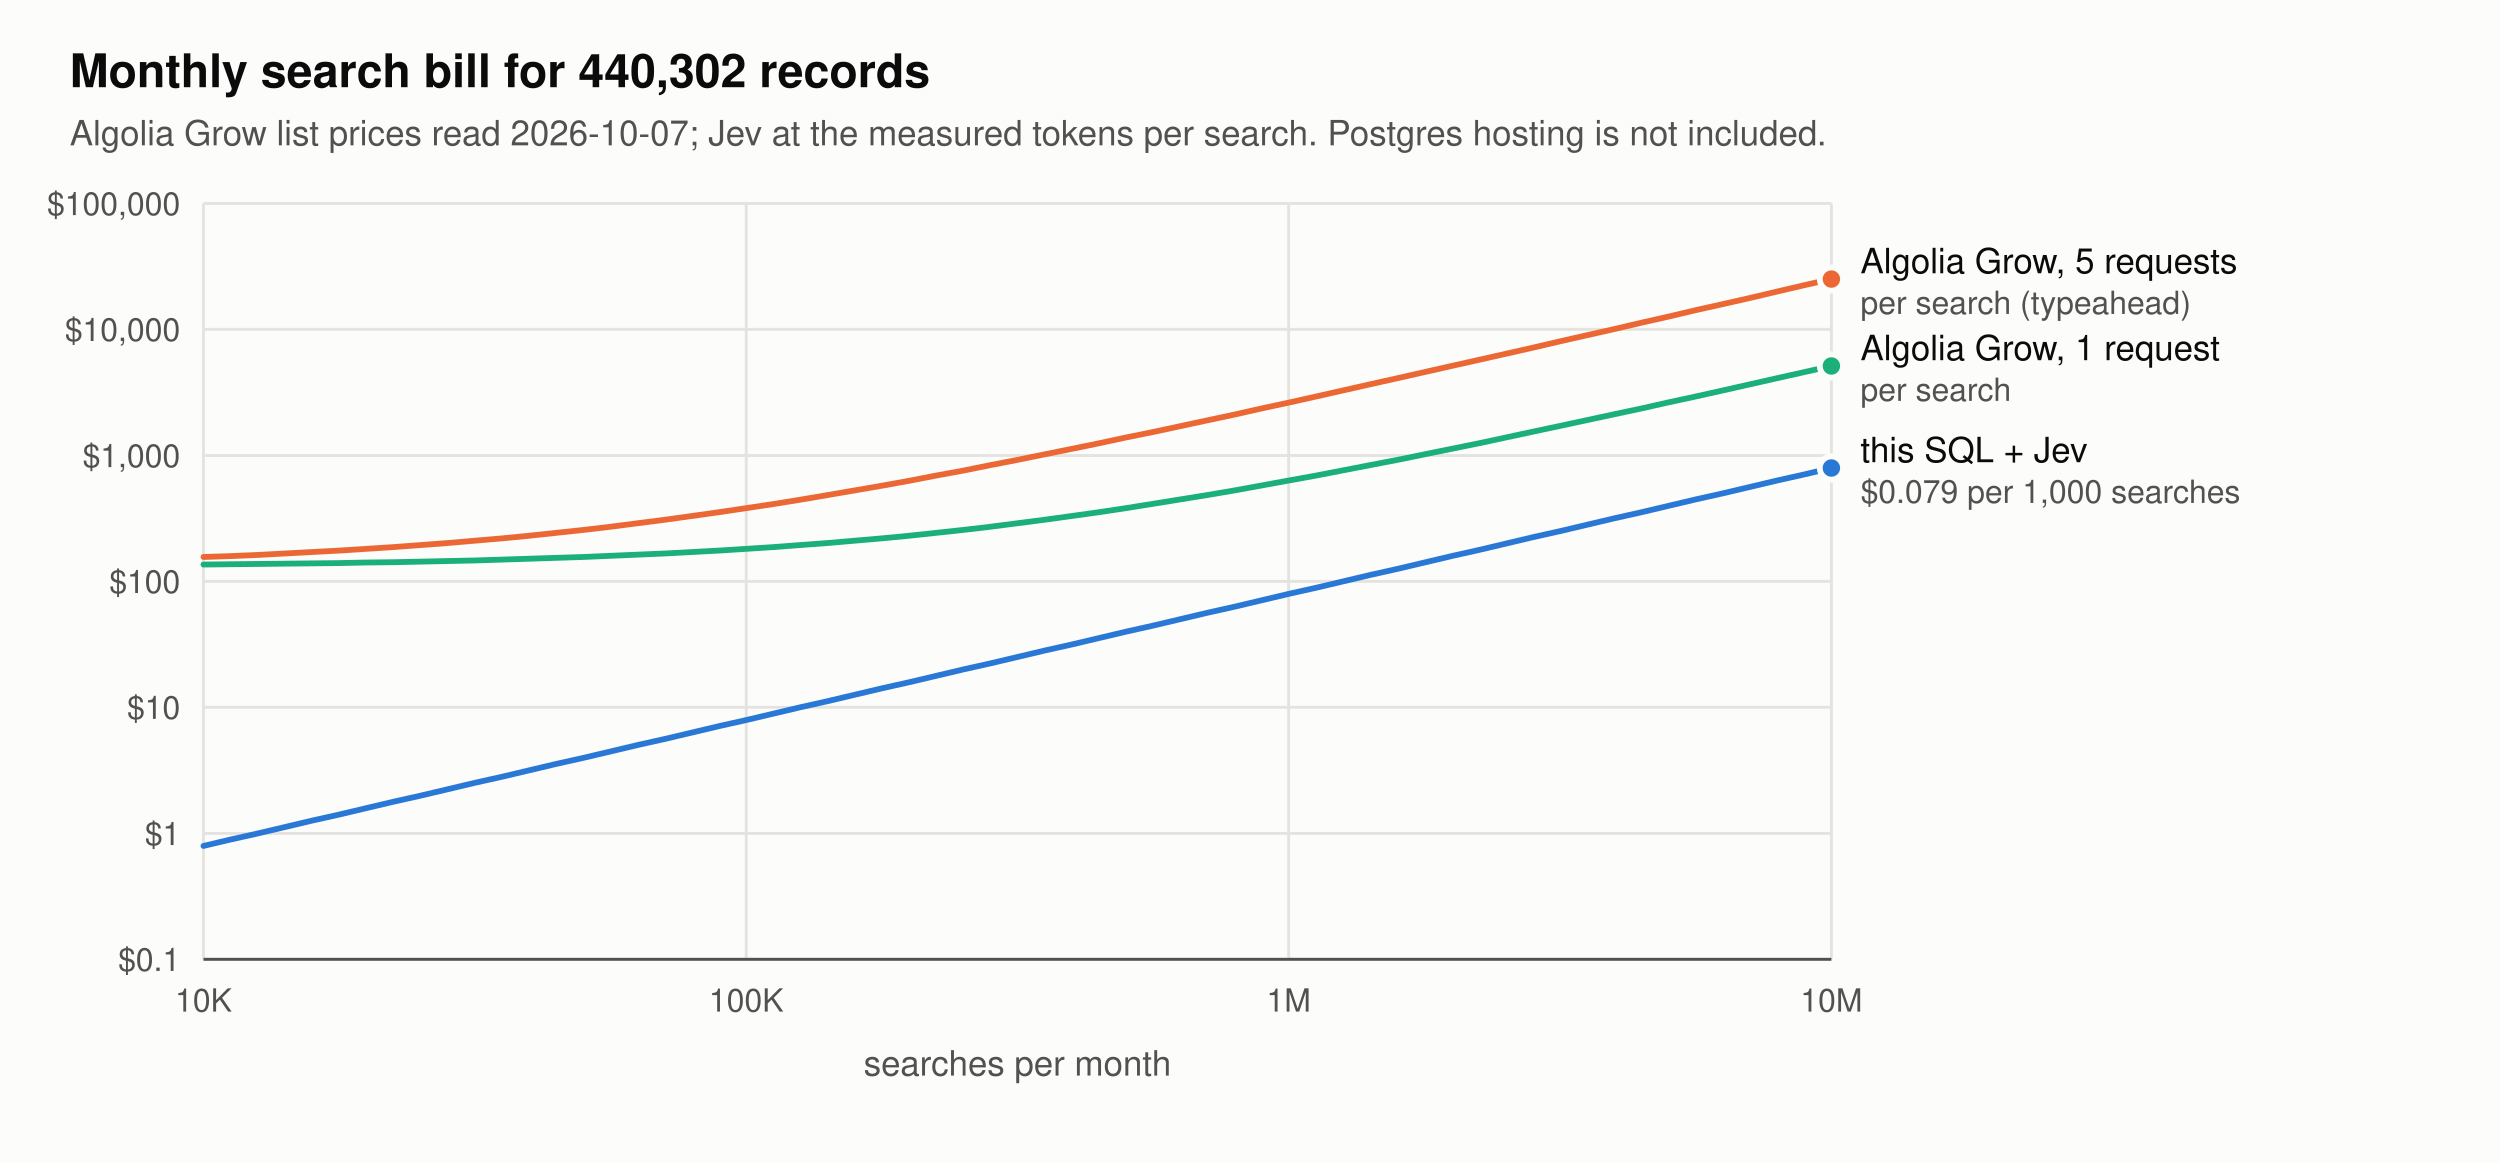
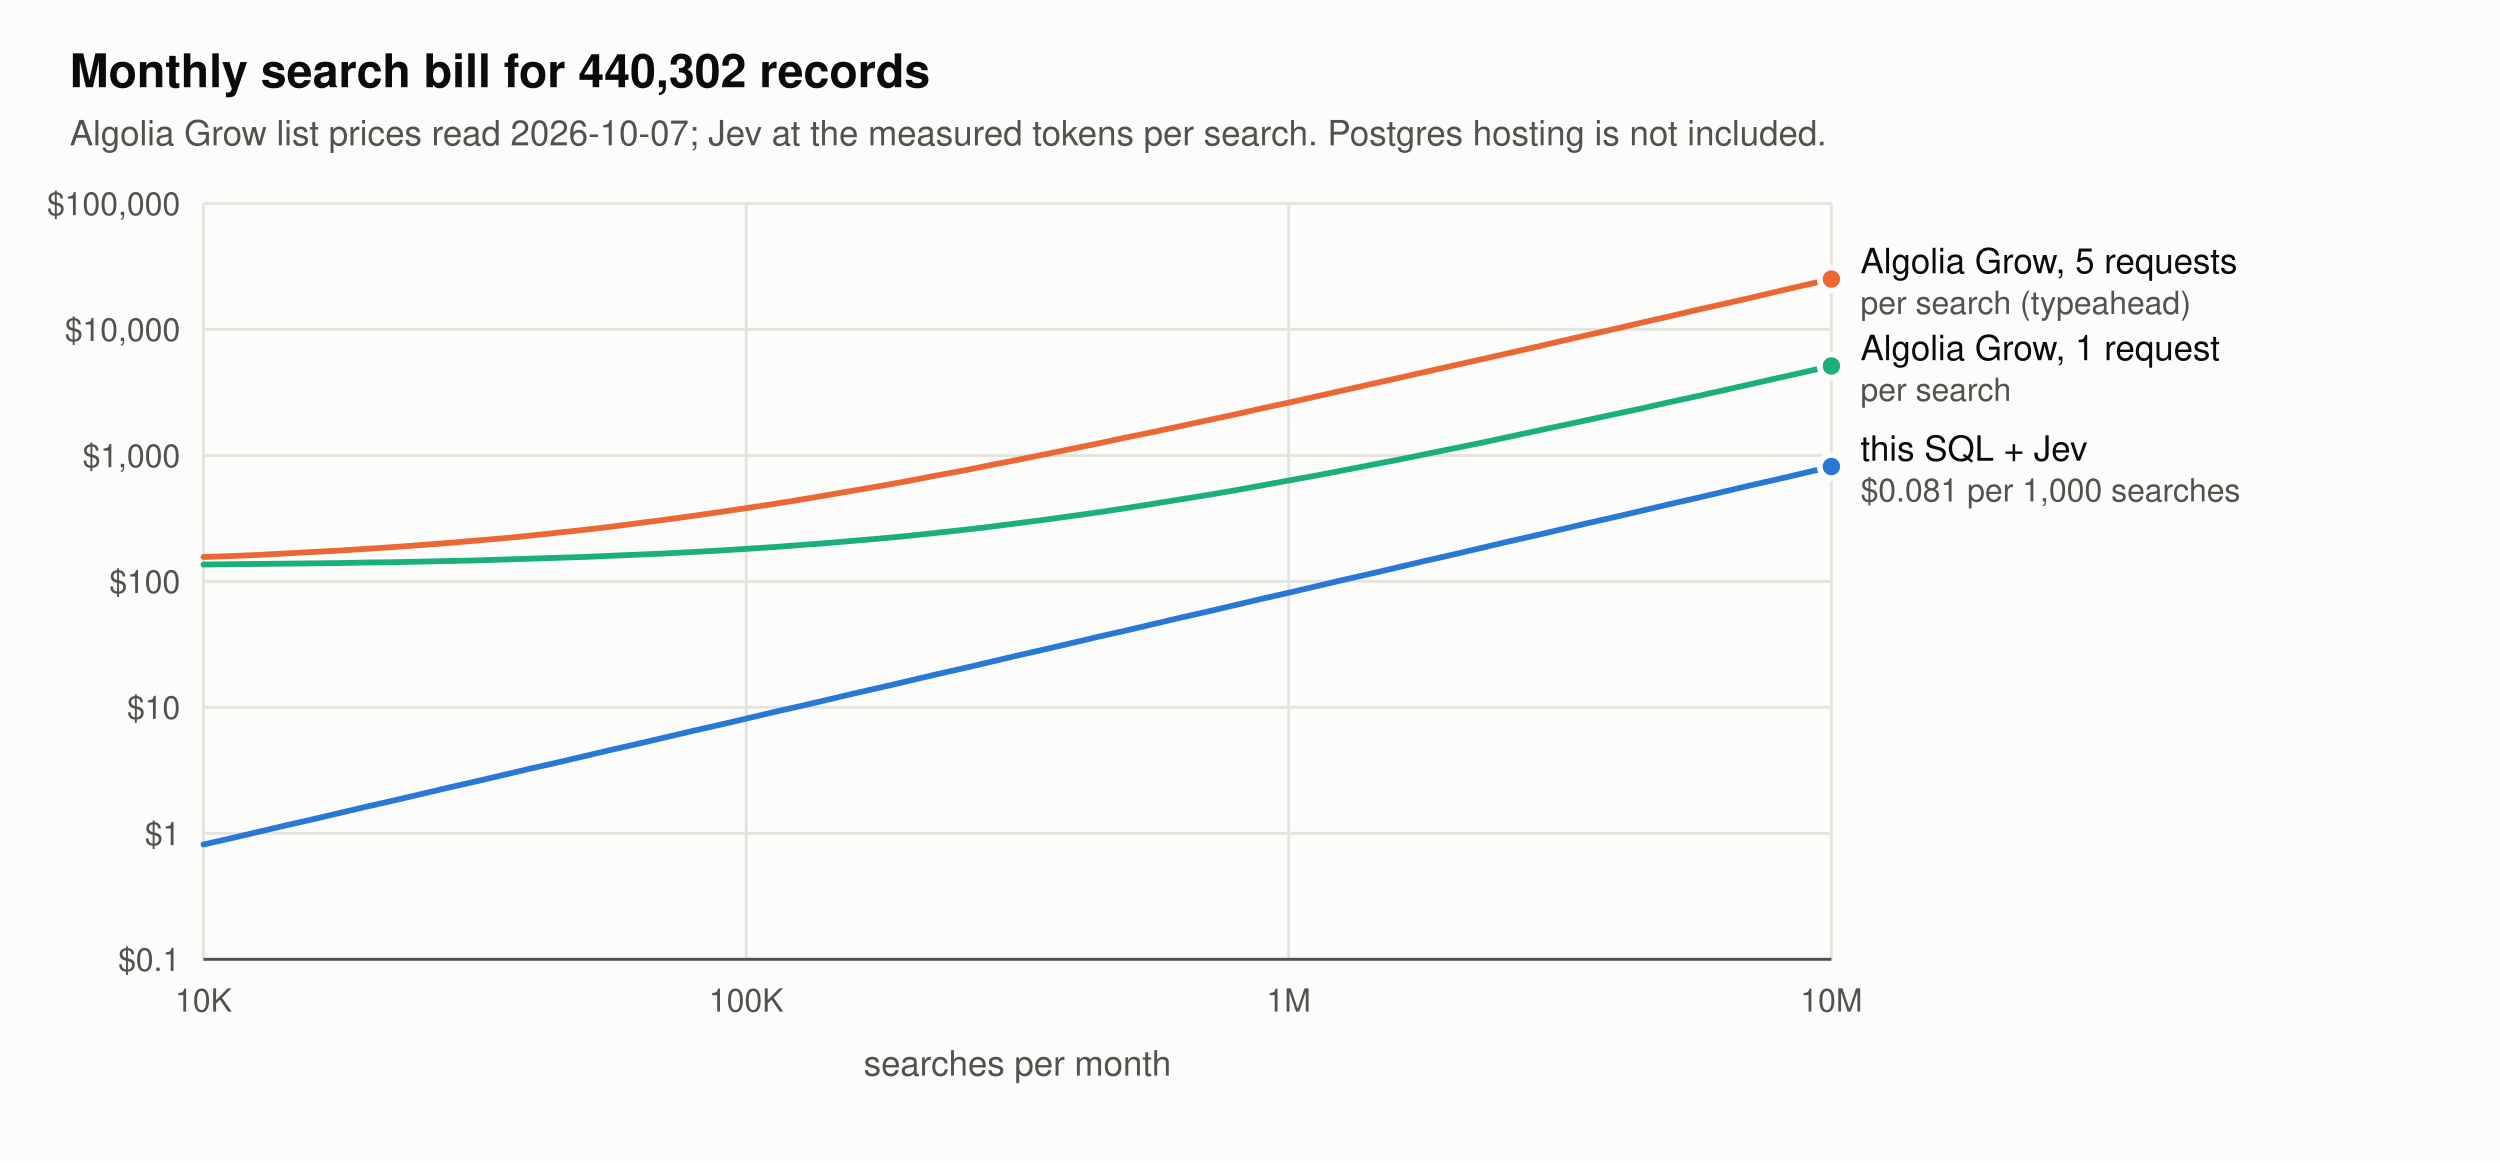
<svg xmlns="http://www.w3.org/2000/svg" width="860" height="400" viewBox="0 0 860 400" role="img" font-family="-apple-system, 'Segoe UI', Helvetica, Arial, sans-serif">
  <rect width="860" height="400" fill="#fcfcfb" />
  <text x="24.0" y="30.0" font-size="16" fill="#0b0b0b" font-weight="600">Monthly search bill for 440,302 records</text>
  <text x="24.0" y="50.0" font-size="12" fill="#52514e">Algolia Grow list prices read 2026-10-07; Jev at the measured tokens per search. Postgres hosting is not included.</text>
  <line x1="70.0" y1="330.0" x2="630.0" y2="330.0" stroke="#e4e3df" stroke-width="1" />
  <text x="62.0" y="334.0" font-size="11" fill="#52514e" text-anchor="end">$0.1</text>
  <line x1="70.0" y1="286.7" x2="630.0" y2="286.7" stroke="#e4e3df" stroke-width="1" />
  <text x="62.0" y="290.7" font-size="11" fill="#52514e" text-anchor="end">$1</text>
  <line x1="70.0" y1="243.3" x2="630.0" y2="243.3" stroke="#e4e3df" stroke-width="1" />
  <text x="62.0" y="247.3" font-size="11" fill="#52514e" text-anchor="end">$10</text>
  <line x1="70.0" y1="200.0" x2="630.0" y2="200.0" stroke="#e4e3df" stroke-width="1" />
  <text x="62.0" y="204.0" font-size="11" fill="#52514e" text-anchor="end">$100</text>
  <line x1="70.0" y1="156.7" x2="630.0" y2="156.7" stroke="#e4e3df" stroke-width="1" />
  <text x="62.0" y="160.7" font-size="11" fill="#52514e" text-anchor="end">$1,000</text>
  <line x1="70.0" y1="113.3" x2="630.0" y2="113.3" stroke="#e4e3df" stroke-width="1" />
  <text x="62.0" y="117.3" font-size="11" fill="#52514e" text-anchor="end">$10,000</text>
  <line x1="70.0" y1="70.0" x2="630.0" y2="70.0" stroke="#e4e3df" stroke-width="1" />
  <text x="62.0" y="74.0" font-size="11" fill="#52514e" text-anchor="end">$100,000</text>
  <line x1="70.0" y1="70.0" x2="70.0" y2="330.0" stroke="#e4e3df" stroke-width="1" />
  <text x="70.0" y="348.0" font-size="11" fill="#52514e" text-anchor="middle">10K</text>
  <line x1="256.7" y1="70.0" x2="256.7" y2="330.0" stroke="#e4e3df" stroke-width="1" />
  <text x="256.7" y="348.0" font-size="11" fill="#52514e" text-anchor="middle">100K</text>
  <line x1="443.3" y1="70.0" x2="443.3" y2="330.0" stroke="#e4e3df" stroke-width="1" />
  <text x="443.3" y="348.0" font-size="11" fill="#52514e" text-anchor="middle">1M</text>
  <line x1="630.0" y1="70.0" x2="630.0" y2="330.0" stroke="#e4e3df" stroke-width="1" />
  <text x="630.0" y="348.0" font-size="11" fill="#52514e" text-anchor="middle">10M</text>
  <text x="350.0" y="370.0" font-size="12" fill="#52514e" text-anchor="middle">searches per month</text>
  <path d="M70.0,191.6L79.3,191.3L88.7,190.9L98.0,190.4L107.3,189.9L116.7,189.4L126.0,188.8L135.3,188.2L144.7,187.5L154.0,186.8L163.3,186.0L172.7,185.2L182.0,184.3L191.3,183.3L200.7,182.3L210.0,181.2L219.3,180.0L228.7,178.8L238.0,177.5L247.3,176.2L256.7,174.8L266.0,173.4L275.3,171.9L284.7,170.3L294.0,168.7L303.3,167.1L312.7,165.4L322.0,163.6L331.3,161.9L340.7,160.0L350.0,158.2L359.3,156.3L368.7,154.4L378.0,152.5L387.3,150.5L396.7,148.6L406.0,146.6L415.3,144.6L424.7,142.6L434.0,140.5L443.3,138.5L452.7,136.4L462.0,134.3L471.3,132.2L480.7,130.1L490.0,128.0L499.3,125.9L508.7,123.8L518.0,121.7L527.3,119.6L536.7,117.4L546.0,115.3L555.3,113.2L564.7,111.0L574.0,108.9L583.3,106.7L592.7,104.6L602.0,102.5L611.3,100.3L620.7,98.1L630.0,96.0" fill="none" stroke="#eb6834" stroke-width="2" stroke-linejoin="round" stroke-linecap="round" />
  <circle cx="630.0" cy="96.0" r="4" fill="#eb6834" stroke="#fcfcfb" stroke-width="2" />
  <text x="640.0" y="94.0" font-size="12" fill="#0b0b0b">Algolia Grow, 5 requests</text>
  <text x="640.0" y="108.0" font-size="11" fill="#52514e">per search (typeahead)</text>
  <path d="M70.0,194.2L79.3,194.1L88.7,194.0L98.0,193.9L107.3,193.8L116.7,193.7L126.0,193.5L135.3,193.4L144.7,193.2L154.0,193.0L163.3,192.8L172.7,192.5L182.0,192.2L191.3,191.9L200.7,191.6L210.0,191.2L219.3,190.8L228.7,190.4L238.0,189.9L247.3,189.4L256.7,188.8L266.0,188.2L275.3,187.5L284.7,186.8L294.0,186.0L303.3,185.2L312.7,184.3L322.0,183.3L331.3,182.3L340.7,181.2L350.0,180.0L359.3,178.8L368.7,177.5L378.0,176.2L387.3,174.8L396.7,173.3L406.0,171.8L415.3,170.3L424.7,168.7L434.0,167.0L443.3,165.3L452.7,163.6L462.0,161.8L471.3,160.0L480.7,158.2L490.0,156.3L499.3,154.4L508.7,152.5L518.0,150.5L527.3,148.5L536.7,146.5L546.0,144.5L555.3,142.5L564.7,140.5L574.0,138.4L583.3,136.4L592.7,134.3L602.0,132.2L611.3,130.1L620.7,128.0L630.0,125.9" fill="none" stroke="#1baf7a" stroke-width="2" stroke-linejoin="round" stroke-linecap="round" />
  <circle cx="630.0" cy="125.9" r="4" fill="#1baf7a" stroke="#fcfcfb" stroke-width="2" />
  <text x="640.0" y="123.9" font-size="12" fill="#0b0b0b">Algolia Grow, 1 request</text>
  <text x="640.0" y="137.9" font-size="11" fill="#52514e">per search</text>
-   <path d="M70.0,291.0L79.3,288.8L88.7,286.7L98.0,284.5L107.3,282.3L116.7,280.2L126.0,278.0L135.3,275.8L144.7,273.7L154.0,271.5L163.3,269.3L172.7,267.2L182.0,265.0L191.3,262.8L200.7,260.7L210.0,258.5L219.3,256.3L228.7,254.2L238.0,252.0L247.3,249.8L256.7,247.7L266.0,245.5L275.3,243.3L284.7,241.2L294.0,239.0L303.3,236.8L312.7,234.7L322.0,232.5L331.3,230.3L340.7,228.2L350.0,226.0L359.3,223.8L368.7,221.7L378.0,219.5L387.3,217.3L396.7,215.2L406.0,213.0L415.3,210.8L424.7,208.7L434.0,206.5L443.3,204.3L452.7,202.2L462.0,200.0L471.3,197.8L480.7,195.7L490.0,193.5L499.3,191.3L508.7,189.2L518.0,187.0L527.3,184.8L536.7,182.7L546.0,180.5L555.3,178.3L564.7,176.2L574.0,174.0L583.3,171.8L592.7,169.7L602.0,167.5L611.3,165.3L620.7,163.2L630.0,161.0" fill="none" stroke="#2a78d6" stroke-width="2" stroke-linejoin="round" stroke-linecap="round" />
-   <circle cx="630.0" cy="161.0" r="4" fill="#2a78d6" stroke="#fcfcfb" stroke-width="2" />
-   <text x="640.0" y="159.0" font-size="12" fill="#0b0b0b">this SQL + Jev</text>
-   <text x="640.0" y="173.0" font-size="11" fill="#52514e">$0.079 per 1,000 searches</text>
+   <path d="M70.0,290.5L79.3,288.4L88.7,286.2L98.0,284.0L107.3,281.9L116.7,279.7L126.0,277.5L135.3,275.4L144.7,273.2L154.0,271.0L163.3,268.9L172.7,266.7L182.0,264.5L191.3,262.4L200.7,260.2L210.0,258.0L219.3,255.9L228.7,253.7L238.0,251.5L247.3,249.4L256.7,247.2L266.0,245.0L275.3,242.9L284.7,240.7L294.0,238.5L303.3,236.4L312.7,234.2L322.0,232.0L331.3,229.9L340.7,227.7L350.0,225.5L359.3,223.4L368.7,221.2L378.0,219.0L387.3,216.9L396.7,214.7L406.0,212.5L415.3,210.4L424.7,208.2L434.0,206.0L443.3,203.9L452.7,201.7L462.0,199.5L471.3,197.4L480.7,195.2L490.0,193.0L499.3,190.9L508.7,188.7L518.0,186.5L527.3,184.4L536.7,182.2L546.0,180.0L555.3,177.9L564.7,175.7L574.0,173.5L583.3,171.4L592.7,169.2L602.0,167.0L611.3,164.9L620.7,162.7L630.0,160.5" fill="none" stroke="#2a78d6" stroke-width="2" stroke-linejoin="round" stroke-linecap="round" />
+   <circle cx="630.0" cy="160.5" r="4" fill="#2a78d6" stroke="#fcfcfb" stroke-width="2" />
+   <text x="640.0" y="158.5" font-size="12" fill="#0b0b0b">this SQL + Jev</text>
+   <text x="640.0" y="172.5" font-size="11" fill="#52514e">$0.081 per 1,000 searches</text>
  <line x1="70.0" y1="330.0" x2="630.0" y2="330.0" stroke="#52514e" stroke-width="1" />
</svg>
